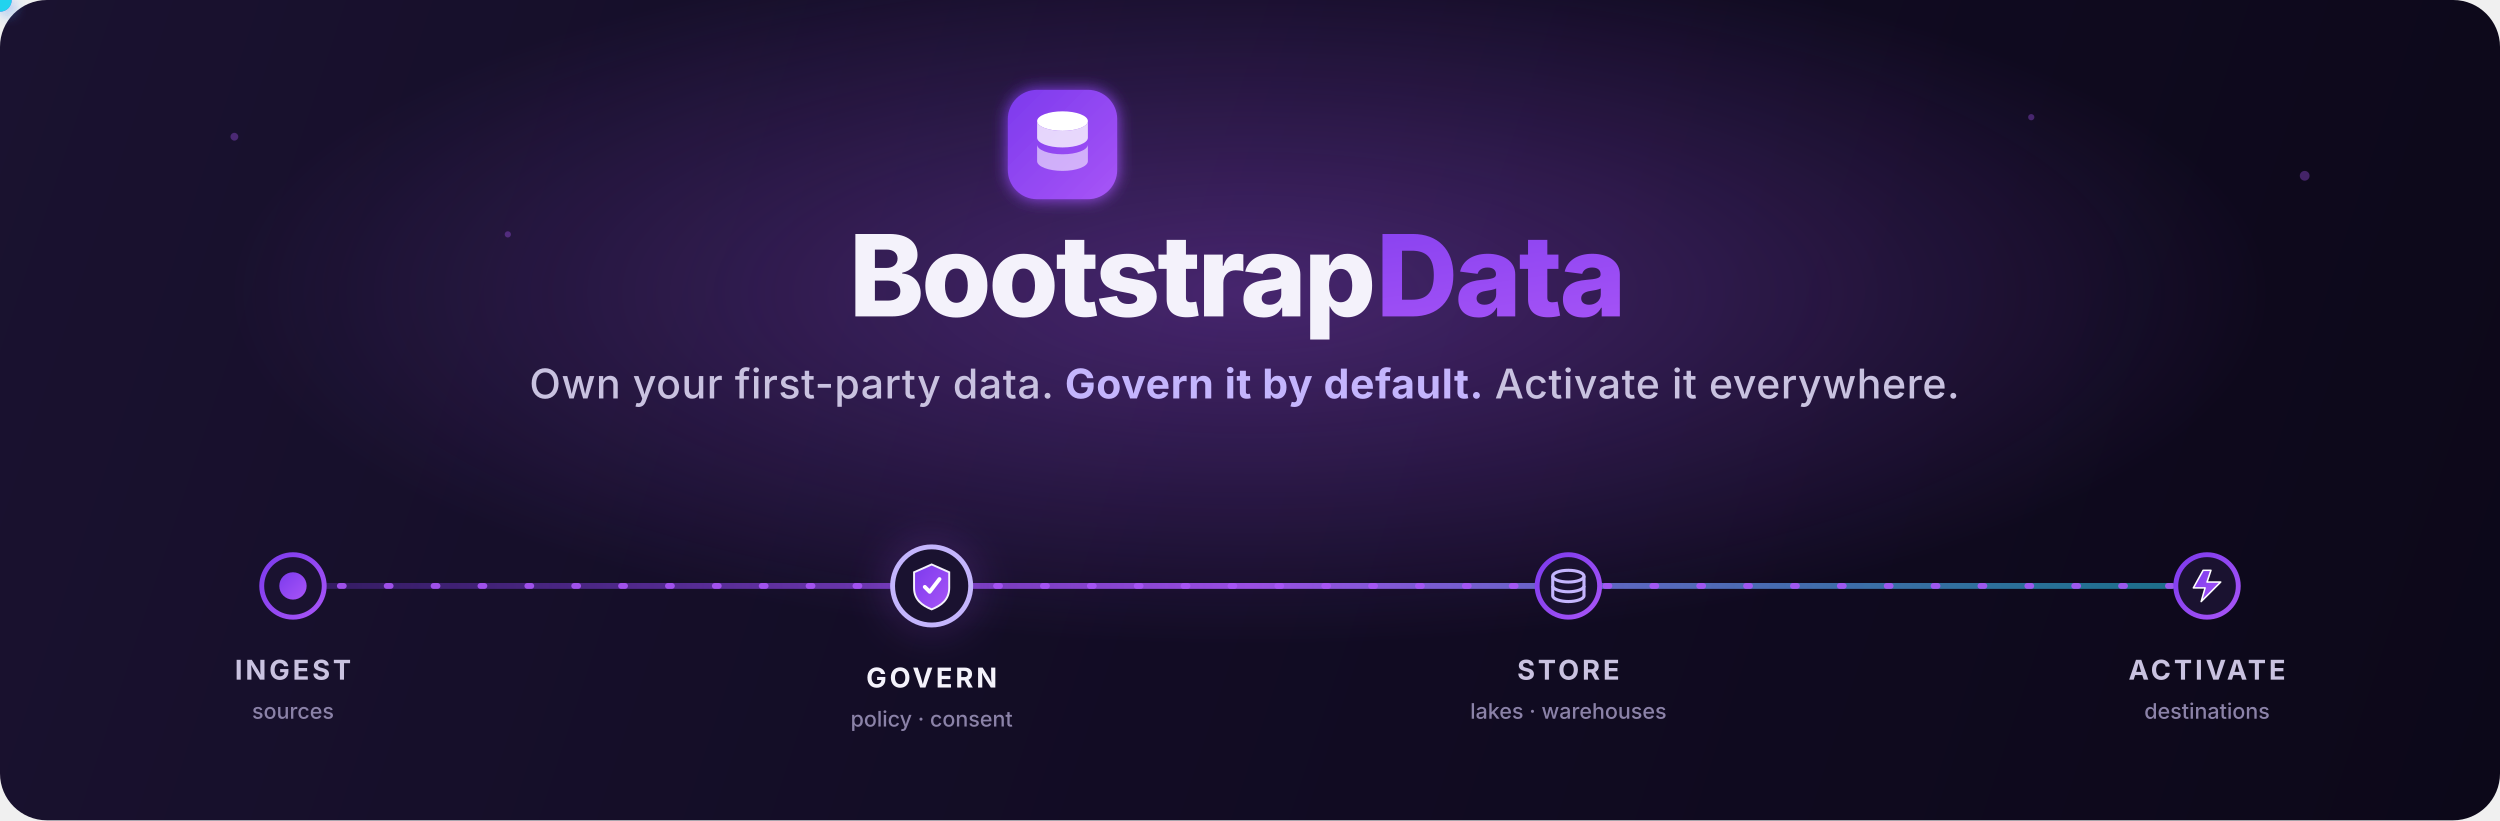
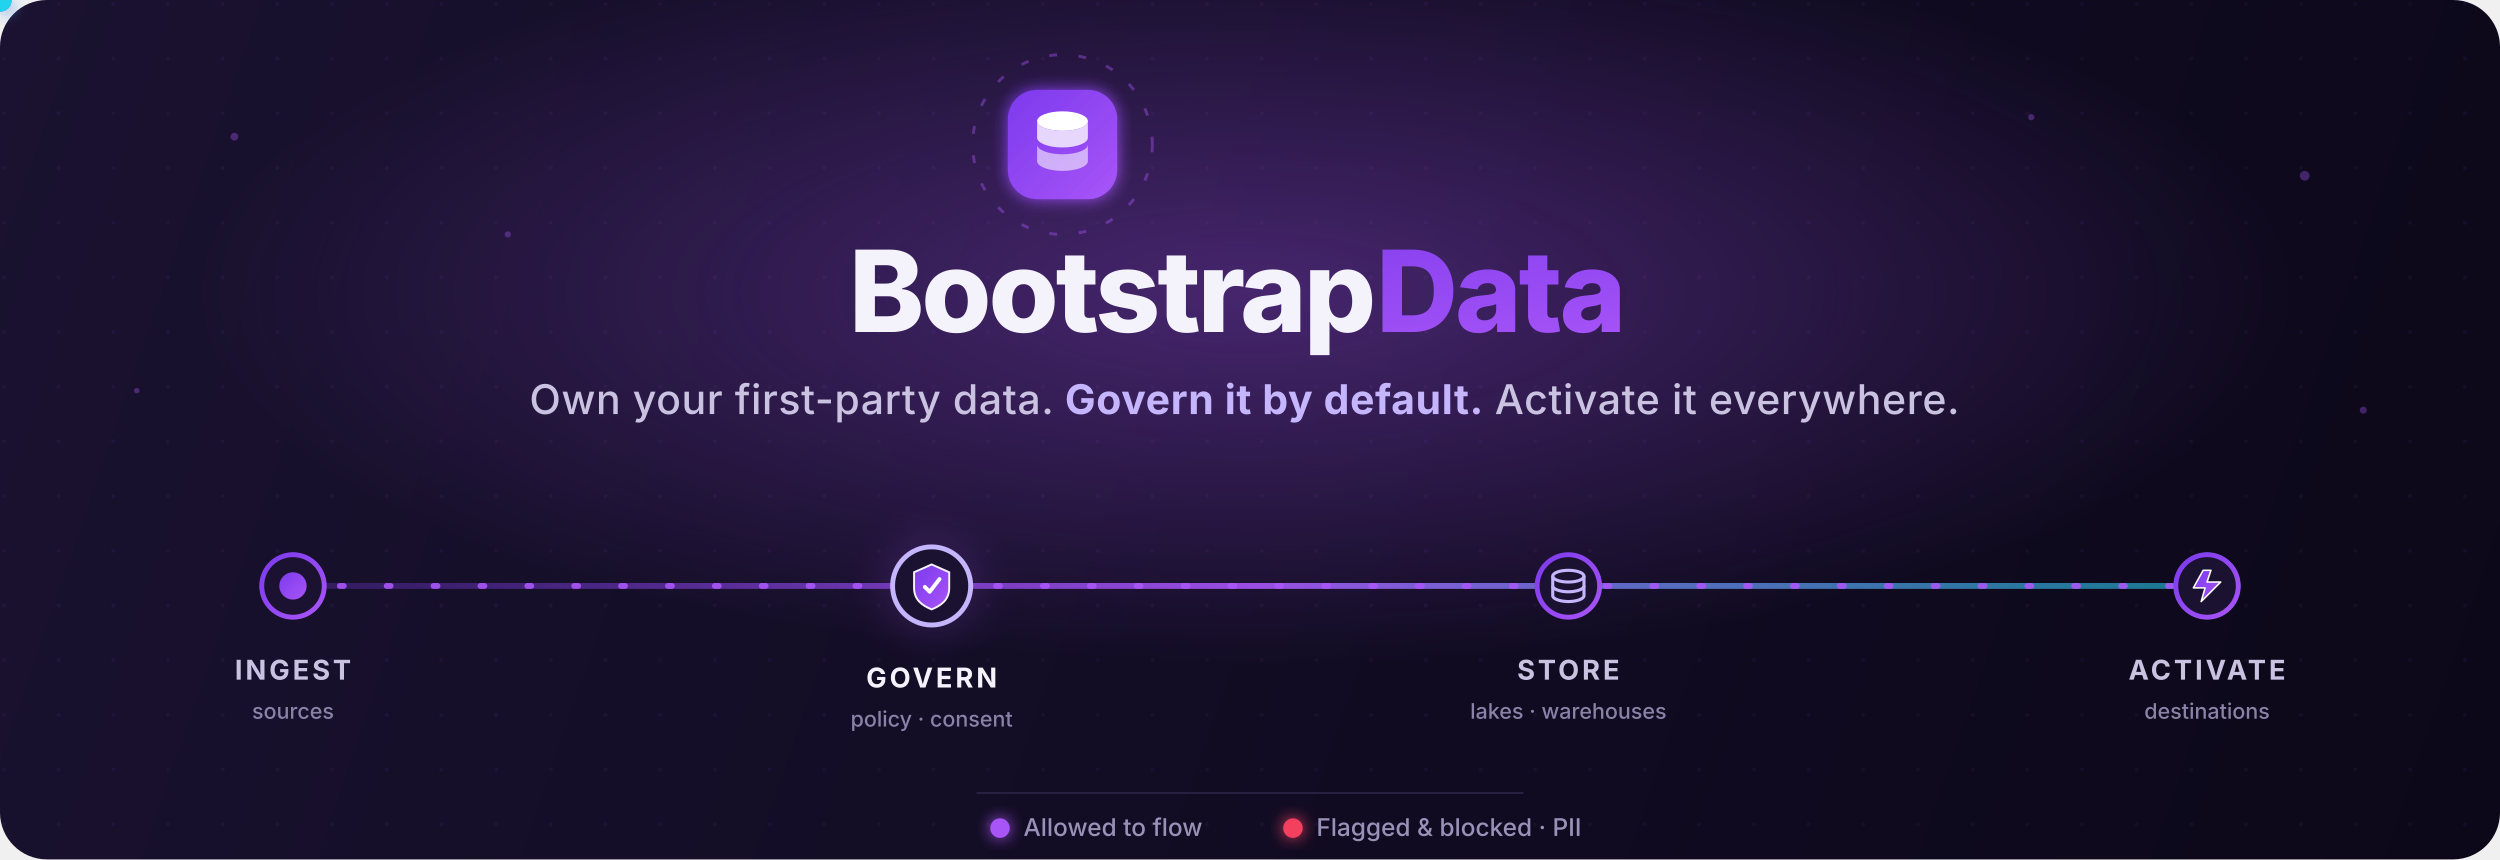
- <svg xmlns="http://www.w3.org/2000/svg" width="1280" height="420" viewBox="0 0 1280 420" fill="none" role="img" aria-label="Bootstrap Data — Own your first-party data. Govern it by default. Activate it everywhere.">
+ <svg xmlns="http://www.w3.org/2000/svg" width="1280" height="440" viewBox="0 0 1280 440" fill="none" role="img" aria-label="Bootstrap Data — Own your first-party data. Govern it by default. Activate it everywhere.">
  <defs>
-     <linearGradient id="bg" x1="0" y1="0" x2="1280" y2="420" gradientUnits="userSpaceOnUse">
+     <linearGradient id="bg" x1="0" y1="0" x2="1280" y2="440" gradientUnits="userSpaceOnUse">
      <stop stop-color="#1A1230" />
      <stop offset="0.5" stop-color="#120C24" />
      <stop offset="1" stop-color="#0C0819" />
    </linearGradient>
    <linearGradient id="brand" x1="0" y1="0" x2="1" y2="1">
      <stop stop-color="#7C3AED" />
      <stop offset="1" stop-color="#A855F7" />
    </linearGradient>
-     <linearGradient id="line" x1="140" y1="0" x2="1140" y2="0" gradientUnits="userSpaceOnUse">
+     <linearGradient id="line" x1="150" y1="0" x2="1130" y2="0" gradientUnits="userSpaceOnUse">
      <stop stop-color="#7C3AED" stop-opacity="0.25" />
      <stop offset="0.5" stop-color="#A855F7" stop-opacity="0.9" />
-       <stop offset="1" stop-color="#22D3EE" stop-opacity="0.5" />
+       <stop offset="1" stop-color="#22D3EE" stop-opacity="0.55" />
    </linearGradient>
    <radialGradient id="halo" cx="0.5" cy="0.5" r="0.5">
      <stop stop-color="#A855F7" stop-opacity="0.35" />
      <stop offset="1" stop-color="#A855F7" stop-opacity="0" />
    </radialGradient>
+     <pattern id="dots" width="28" height="28" patternUnits="userSpaceOnUse">
+       <circle cx="2" cy="2" r="1" fill="#A855F7" opacity="0.06" />
+     </pattern>
    <filter id="glow" x="-60%" y="-60%" width="220%" height="220%">
      <feGaussianBlur stdDeviation="4" result="b" />
      <feMerge>
        <feMergeNode in="b" />
        <feMergeNode in="SourceGraphic" />
      </feMerge>
    </filter>
    <filter id="softglow" x="-80%" y="-80%" width="260%" height="260%">
      <feGaussianBlur stdDeviation="8" />
    </filter>
+     <filter id="railglow" x="-10%" y="-400%" width="120%" height="900%">
+       <feGaussianBlur stdDeviation="6" />
+     </filter>
  </defs>
-   <rect width="1280" height="420" rx="24" fill="url(#bg)" />
-   <ellipse cx="640" cy="150" rx="520" ry="180" fill="url(#halo)" />
+   <rect width="1280" height="440" rx="24" fill="url(#bg)" />
+   <rect width="1280" height="440" rx="24" fill="url(#dots)" />
+   <ellipse cx="640" cy="150" rx="540" ry="190" fill="url(#halo)" />
  <g fill="#A855F7" opacity="0.35">
    <circle cx="120" cy="70" r="2">
      <animate attributeName="cy" values="70;60;70" dur="6s" repeatCount="indefinite" />
    </circle>
    <circle cx="1180" cy="90" r="2.5">
      <animate attributeName="cy" values="90;104;90" dur="7s" repeatCount="indefinite" />
    </circle>
    <circle cx="260" cy="120" r="1.6">
      <animate attributeName="opacity" values="0.1;0.6;0.1" dur="5s" repeatCount="indefinite" />
    </circle>
    <circle cx="1040" cy="60" r="1.6">
      <animate attributeName="opacity" values="0.5;0.1;0.5" dur="4.5s" repeatCount="indefinite" />
    </circle>
+     <circle cx="70" cy="200" r="1.4">
+       <animate attributeName="opacity" values="0.1;0.5;0.1" dur="6.5s" repeatCount="indefinite" />
+     </circle>
+     <circle cx="1210" cy="210" r="1.8">
+       <animate attributeName="cy" values="210;198;210" dur="8s" repeatCount="indefinite" />
+     </circle>
  </g>
-   <g transform="translate(516 46)">
-     <rect width="56" height="56" rx="15" fill="url(#brand)" filter="url(#glow)" />
-     <g fill="#FFFFFF" transform="translate(-4 -4)">
-       <ellipse cx="32" cy="20" rx="13" ry="5" />
-       <path opacity="0.78" d="M19 20v8.5c0 2.76 5.82 5 13 5s13-2.24 13-5V20c0 2.76-5.82 5-13 5s-13-2.24-13-5Z" />
-       <path opacity="0.56" d="M19 32v8.5c0 2.76 5.82 5 13 5s13-2.24 13-5V32c0 2.76-5.82 5-13 5s-13-2.24-13-5Z" />
+   <g transform="translate(544 74)">
+     <circle r="46" fill="none" stroke="#A855F7" stroke-opacity="0.4" stroke-width="1.5" stroke-dasharray="4 11">
+       <animateTransform attributeName="transform" type="rotate" from="0" to="360" dur="22s" repeatCount="indefinite" />
+     </circle>
+     <g transform="translate(-28 -28)">
+       <rect width="56" height="56" rx="15" fill="url(#brand)" filter="url(#glow)" />
+       <g fill="#FFFFFF" transform="translate(-4 -4)">
+         <ellipse cx="32" cy="20" rx="13" ry="5" />
+         <path opacity="0.78" d="M19 20v8.5c0 2.76 5.82 5 13 5s13-2.24 13-5V20c0 2.76-5.82 5-13 5s-13-2.24-13-5Z" />
+         <path opacity="0.56" d="M19 32v8.5c0 2.76 5.82 5 13 5s13-2.24 13-5V32c0 2.76-5.82 5-13 5s-13-2.24-13-5Z" />
+       </g>
    </g>
  </g>
-   <text x="640" y="162" text-anchor="middle" font-family="'Segoe UI', Inter, system-ui, -apple-system, sans-serif" font-size="58" font-weight="800" letter-spacing="-1.5" fill="#F4F2FB">Bootstrap<tspan fill="url(#brand)"> Data</tspan>
+   <text x="640" y="170" text-anchor="middle" font-family="'Segoe UI', Inter, system-ui, -apple-system, sans-serif" font-size="58" font-weight="800" letter-spacing="-1.5" fill="#F4F2FB">Bootstrap<tspan fill="url(#brand)"> Data</tspan>
    <animate attributeName="opacity" from="0" to="1" dur="1s" fill="freeze" />
  </text>
-   <text x="640" y="204" text-anchor="middle" font-family="'Segoe UI', Inter, system-ui, -apple-system, sans-serif" font-size="21" font-weight="500" letter-spacing="0.3" fill="#C9C2E0">
+   <text x="640" y="212" text-anchor="middle" font-family="'Segoe UI', Inter, system-ui, -apple-system, sans-serif" font-size="21" font-weight="500" letter-spacing="0.3" fill="#C9C2E0">
    Own your first-party data. <tspan fill="#C4B5FD" font-weight="700">Govern it by default.</tspan> Activate it everywhere.
    <animate attributeName="opacity" from="0" to="1" dur="1.4s" begin="0.3s" fill="freeze" />
  </text>
  <g>
+     <line x1="150" y1="300" x2="1130" y2="300" stroke="#A855F7" stroke-width="3" opacity="0.35" filter="url(#railglow)" />
    <line x1="150" y1="300" x2="1130" y2="300" stroke="url(#line)" stroke-width="3" stroke-linecap="round" />
    <line x1="150" y1="300" x2="1130" y2="300" stroke="#A855F7" stroke-width="3" stroke-linecap="round" stroke-dasharray="2 22" opacity="0.9">
      <animate attributeName="stroke-dashoffset" from="0" to="-24" dur="0.7s" repeatCount="indefinite" />
    </line>
    <g filter="url(#glow)">
      <circle r="5.5" fill="#22D3EE">
        <animateMotion dur="4.4s" begin="0s" repeatCount="indefinite" path="M150 300 L1130 300" />
      </circle>
      <circle r="5" fill="#A855F7">
        <animateMotion dur="4.4s" begin="0.7s" repeatCount="indefinite" path="M150 300 L1130 300" />
      </circle>
      <circle r="6" fill="#8B5CF6">
        <animateMotion dur="4.4s" begin="1.5s" repeatCount="indefinite" path="M150 300 L1130 300" />
      </circle>
      <circle r="4.5" fill="#22D3EE">
        <animateMotion dur="4.4s" begin="2.3s" repeatCount="indefinite" path="M150 300 L1130 300" />
      </circle>
      <circle r="5.5" fill="#A855F7">
        <animateMotion dur="4.4s" begin="3.1s" repeatCount="indefinite" path="M150 300 L1130 300" />
      </circle>
    </g>
    <circle r="6" fill="#22D3EE" filter="url(#glow)">
      <animateMotion dur="4.4s" begin="1.1s" repeatCount="indefinite" keyPoints="0;0.34;0.34" keyTimes="0;0.34;1" calcMode="linear" path="M150 300 L1130 300" />
      <animate attributeName="fill" values="#22D3EE;#22D3EE;#F43F5E;#F43F5E" keyTimes="0;0.30;0.34;1" dur="4.4s" begin="1.1s" repeatCount="indefinite" />
      <animate attributeName="opacity" values="1;1;1;0;0" keyTimes="0;0.34;0.40;0.46;1" dur="4.4s" begin="1.1s" repeatCount="indefinite" />
      <animate attributeName="r" values="6;6;9;2;2" keyTimes="0;0.34;0.40;0.46;1" dur="4.4s" begin="1.1s" repeatCount="indefinite" />
    </circle>
    <g transform="translate(150 300)">
+       <circle r="16" fill="none" stroke="#A855F7" stroke-width="2">
+         <animate attributeName="r" values="16;30" dur="2.6s" repeatCount="indefinite" />
+         <animate attributeName="opacity" values="0.7;0" dur="2.6s" repeatCount="indefinite" />
+       </circle>
      <circle r="16" fill="#1A1230" stroke="url(#brand)" stroke-width="2.5" />
      <circle r="7" fill="url(#brand)">
        <animate attributeName="r" values="7;9;7" dur="2.2s" repeatCount="indefinite" />
      </circle>
    </g>
    <g transform="translate(477 300)">
      <circle r="28" fill="#A855F7" opacity="0.12" filter="url(#softglow)" />
      <circle r="20" fill="#1A1230" stroke="#C4B5FD" stroke-width="2.5" />
      <path d="M0 -11 L9 -7 V1 C9 7 5 10 0 12 C-5 10 -9 7 -9 1 V-7 Z" fill="url(#brand)" stroke="#F4F2FB" stroke-width="1" />
      <path d="M-3.5 0.5 L-1 3 L4 -3.5" fill="none" stroke="#FFFFFF" stroke-width="2" stroke-linecap="round" stroke-linejoin="round" />
      <animateTransform attributeName="transform" type="scale" additive="sum" values="1;1.06;1" dur="2.4s" repeatCount="indefinite" />
    </g>
    <g transform="translate(803 300)">
      <circle r="16" fill="#1A1230" stroke="url(#brand)" stroke-width="2.5" />
      <g stroke="#C4B5FD" stroke-width="1.6" fill="none">
        <ellipse cx="0" cy="-5" rx="8" ry="3" />
        <path d="M-8 -5 V5 C-8 6.7 -4 8 0 8 C4 8 8 6.7 8 5 V-5" />
        <path d="M-8 0 C-8 1.7 -4 3 0 3 C4 3 8 1.7 8 0" />
      </g>
    </g>
    <g transform="translate(1130 300)">
+       <circle r="16" fill="none" stroke="#22D3EE" stroke-width="2">
+         <animate attributeName="r" values="16;34" dur="4.4s" begin="0.2s" repeatCount="indefinite" />
+         <animate attributeName="opacity" values="0.9;0" dur="4.4s" begin="0.2s" repeatCount="indefinite" />
+       </circle>
      <circle r="16" fill="#1A1230" stroke="url(#brand)" stroke-width="2.5" />
      <path d="M-2 -8 L-7 1 H-1 L-3 8 L7 -2 H0 L2 -8 Z" fill="url(#brand)" stroke="#FFFFFF" stroke-width="0.8" stroke-linejoin="round">
        <animate attributeName="opacity" values="0.7;1;0.7" dur="1.6s" repeatCount="indefinite" />
      </path>
    </g>
    <g font-family="'Segoe UI', Inter, system-ui, sans-serif" font-size="14" font-weight="700" letter-spacing="1.5" text-anchor="middle">
      <text x="150" y="348" fill="#C9C2E0">INGEST</text>
      <text x="477" y="352" fill="#F4F2FB">GOVERN</text>
      <text x="803" y="348" fill="#C9C2E0">STORE</text>
      <text x="1130" y="348" fill="#C9C2E0">ACTIVATE</text>
    </g>
    <g font-family="'Segoe UI', Inter, system-ui, sans-serif" font-size="11" font-weight="500" text-anchor="middle" fill="#8B82A8">
      <text x="150" y="368">sources</text>
      <text x="477" y="372">policy · consent</text>
      <text x="803" y="368">lakes · warehouses</text>
      <text x="1130" y="368">destinations</text>
    </g>
  </g>
+   <g font-family="'Segoe UI', Inter, system-ui, sans-serif" font-size="12.5" font-weight="500" fill="#9A91B8">
+     <line x1="500" y1="406" x2="780" y2="406" stroke="#2A2140" stroke-width="1" />
+     <circle cx="512" cy="424" r="5" fill="#A855F7" filter="url(#glow)" />
+     <text x="524" y="428">Allowed to flow</text>
+     <circle cx="662" cy="424" r="5" fill="#F43F5E" filter="url(#glow)" />
+     <text x="674" y="428">Flagged &amp; blocked · PII</text>
+   </g>
</svg>
